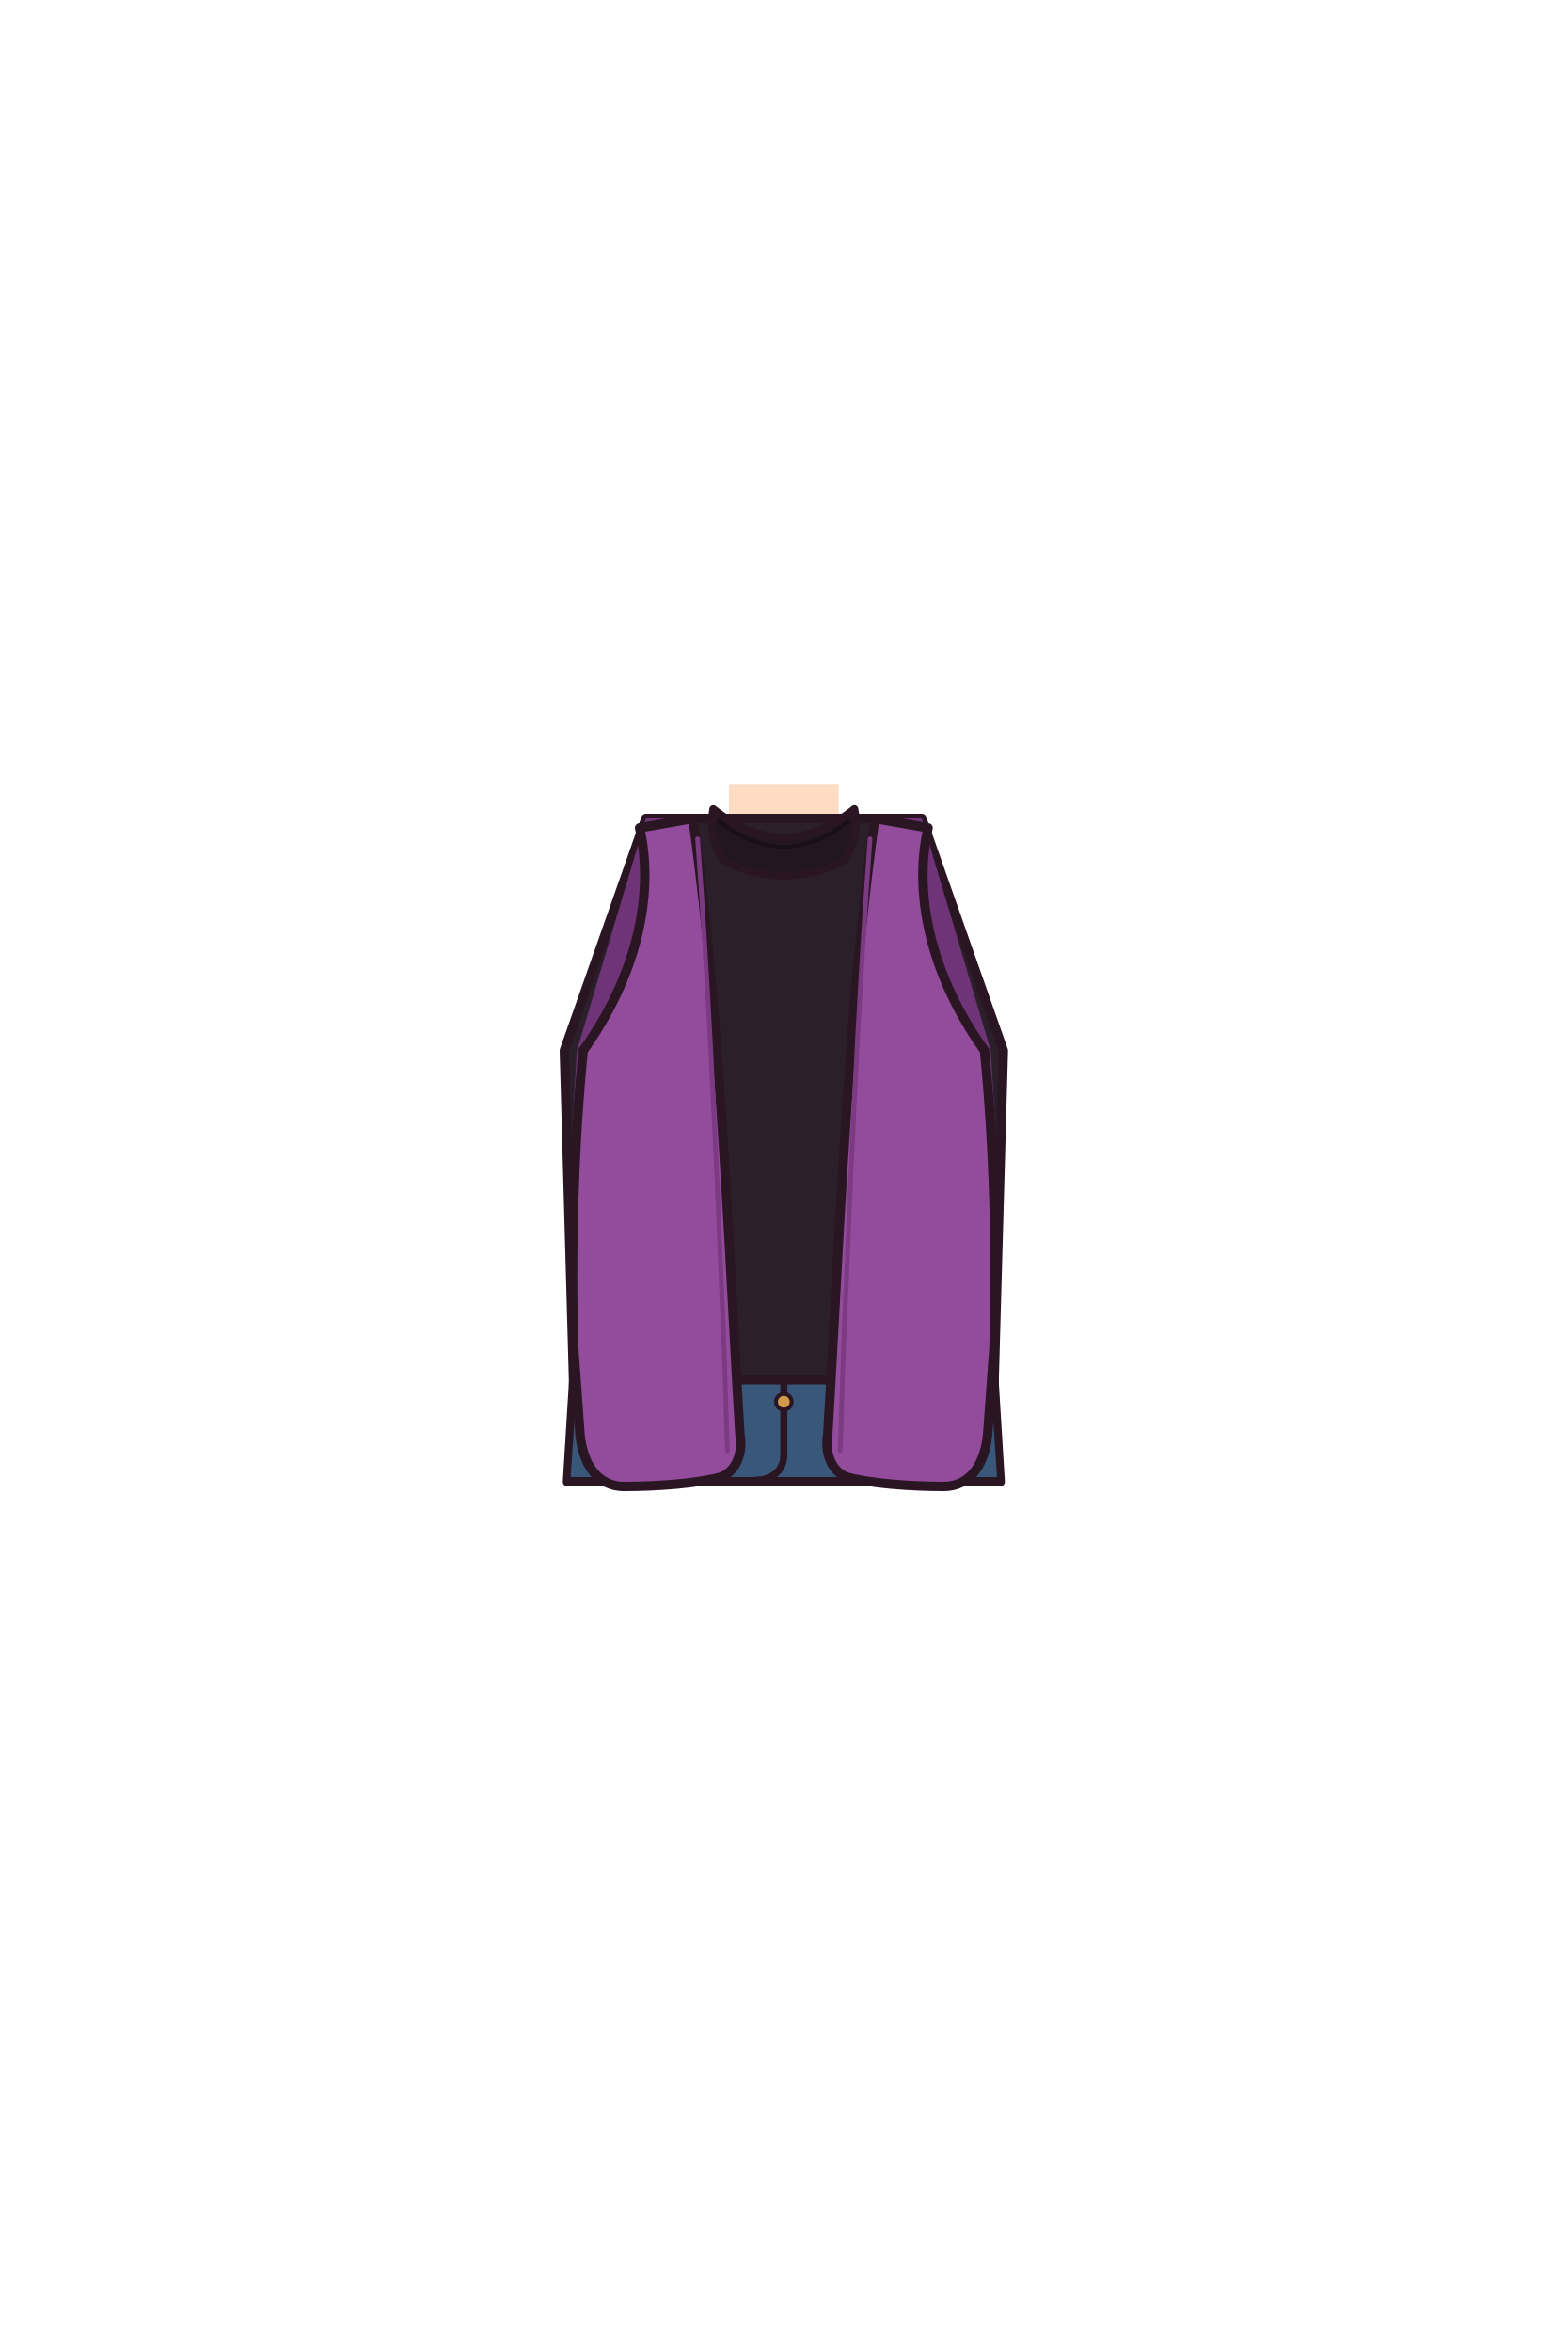
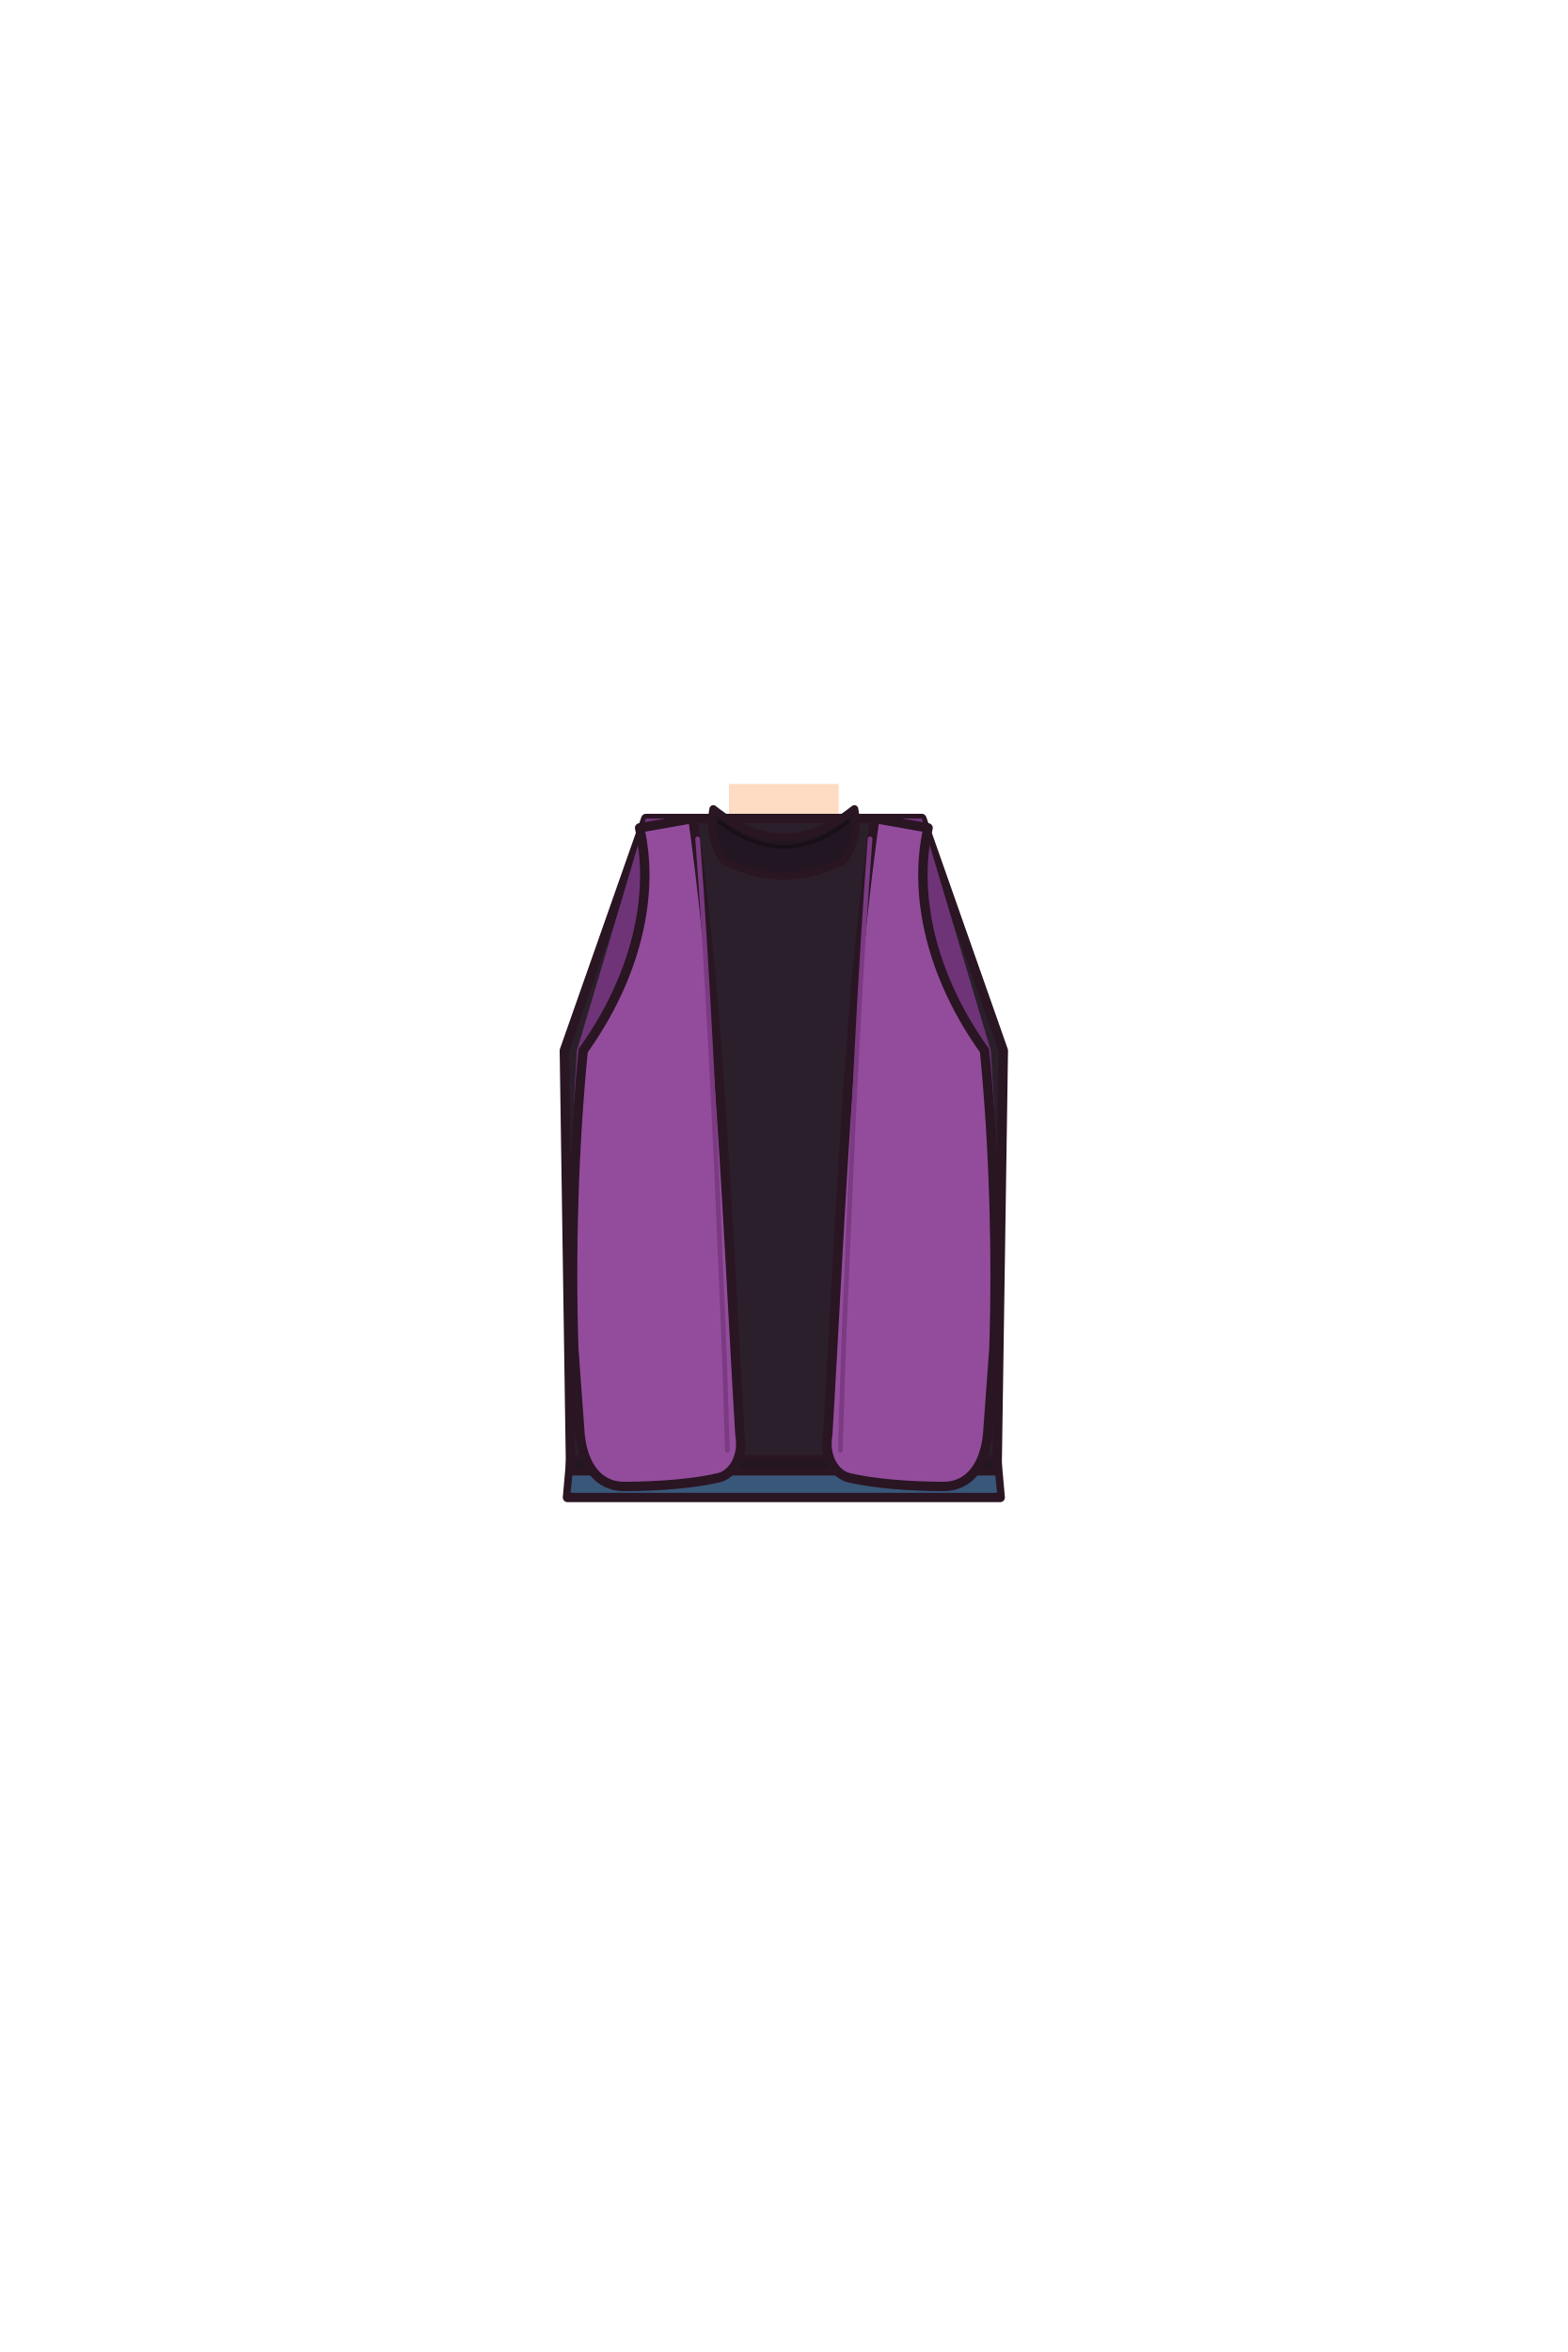
<svg xmlns="http://www.w3.org/2000/svg" viewBox="0 0 1000 1500" width="1000" height="1500">
  <g id="layer_torso">
    <path fill="#fedbc3" stroke="none" d="M465 500 L465 524 Q500 545 535 524 L535 500 Z" />
-     <path fill="#2b1f2b" stroke="#2a1523" stroke-width="6" stroke-linecap="round" stroke-linejoin="round" d="M412 522 L360 670 L366 885 L634 885 L640 670 L588 522 Z" />
+     <path fill="#293f59" stroke="#2a1523" stroke-width="6" stroke-linecap="round" stroke-linejoin="round" d="M366 910 L362 955 L638 955 L634 910 Z" />
+     <path fill="#395779" stroke="none" d="M368 912 L364 952 L636 952 L632 912 Z" />
+     <path fill="#2b1f2b" stroke="#2a1523" stroke-width="6" stroke-linecap="round" stroke-linejoin="round" d="M412 522 L360 670 L364 938 L636 938 L640 670 L588 522 Z" />
+     <path fill="#221622" stroke="#2a1523" stroke-width="4" stroke-linecap="round" stroke-linejoin="round" d="M364 930 L364 938 L636 938 L636 930 Z" />
    <path fill="#221622" stroke="#2a1523" stroke-width="5" stroke-linecap="round" stroke-linejoin="round" d="M455 516 Q500 552 545 516 C548 532 542 544 538 549 Q500 568 462 549 C458 544 452 532 455 516 Z" />
    <path fill="none" stroke="#180f19" stroke-width="2.5" stroke-linecap="round" d="M459 524 Q500 556 541 524" />
-     <path fill="#293f59" stroke="#2a1523" stroke-width="6" stroke-linecap="round" stroke-linejoin="round" d="M366 880 L362 945 L638 945 L634 880 Z" />
-     <path fill="#395779" stroke="none" d="M368 883 L364 942 L636 942 L632 883 Z" />
-     <path fill="none" stroke="#2a1523" stroke-width="4.5" stroke-linecap="round" d="M500 882 L500 928 C500 938 492 944 482 944" />
-     <circle cx="500" cy="894" r="5" fill="#d29a4a" stroke="#2a1523" stroke-width="2.5" />
-     <path fill="none" stroke="#2a1523" stroke-width="4" stroke-linecap="round" d="M395 905 Q415 918 425 942" />
-     <path fill="none" stroke="#2a1523" stroke-width="4" stroke-linecap="round" d="M605 905 Q585 918 575 942" />
    <path fill="#6f3477" d="M412 522 L368 670 C364 730 362 800 365 860 L368 915 C372 935 380 948 398 948 L460 942 C470 938 474 928 472 915 C468 850 464 760 458 680 L442 522 Z" />
    <path fill="#6f3477" d="M588 522 L632 670 C636 730 638 800 635 860 L632 915 C628 935 620 948 602 948 L540 942 C530 938 526 928 528 915 C532 850 536 760 542 680 L558 522 Z" />
    <path fill="#934c9c" stroke="#2a1523" stroke-width="6" stroke-linecap="round" stroke-linejoin="round" d="M442 522 L408 528 C418 572 405 624 372 670 C366 730 364 800 366 860 L370 915 C372 935 382 948 398 948 C420 948 445 946 460 942 C470 938 474 926 472 915 C468 850 464 760 458 680 C454 620 448 565 442 522 Z" />
    <path fill="none" stroke="#7b3a82" stroke-width="3" stroke-linecap="round" d="M445 535 C451 615 456 715 460 815 C462 855 463 895 464 925" />
    <path fill="#934c9c" stroke="#2a1523" stroke-width="6" stroke-linecap="round" stroke-linejoin="round" d="M558 522 L592 528 C582 572 595 624 628 670 C634 730 636 800 634 860 L630 915 C628 935 618 948 602 948 C580 948 555 946 540 942 C530 938 526 926 528 915 C532 850 536 760 542 680 C546 620 552 565 558 522 Z" />
    <path fill="none" stroke="#7b3a82" stroke-width="3" stroke-linecap="round" d="M555 535 C549 615 544 715 540 815 C538 855 537 895 536 925" />
  </g>
</svg>
